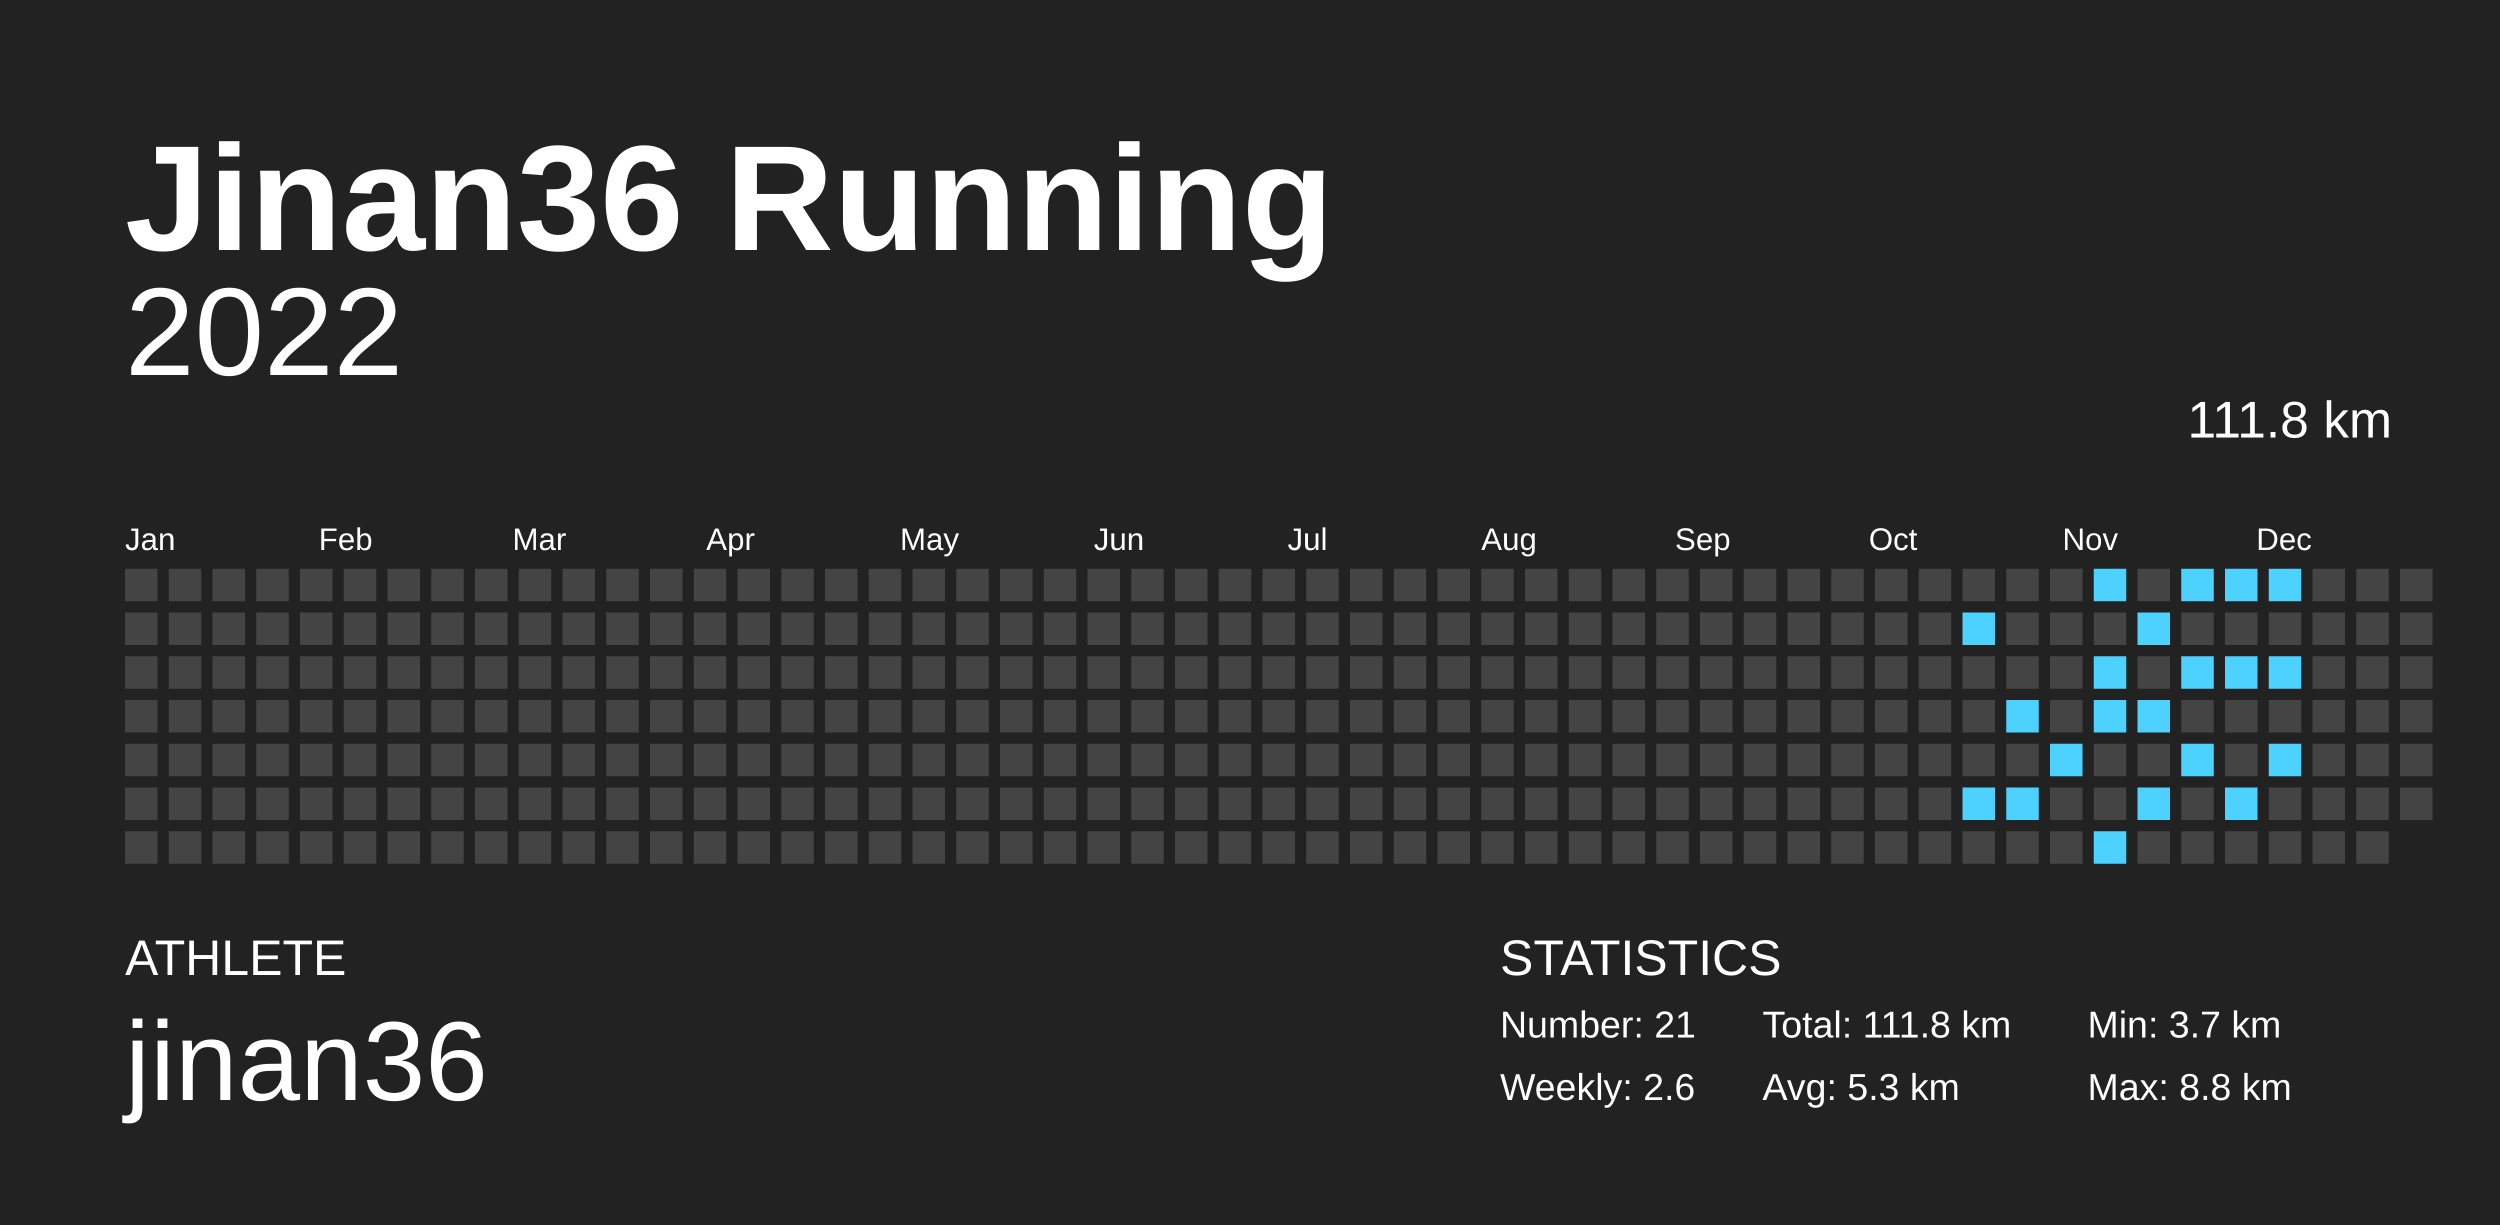
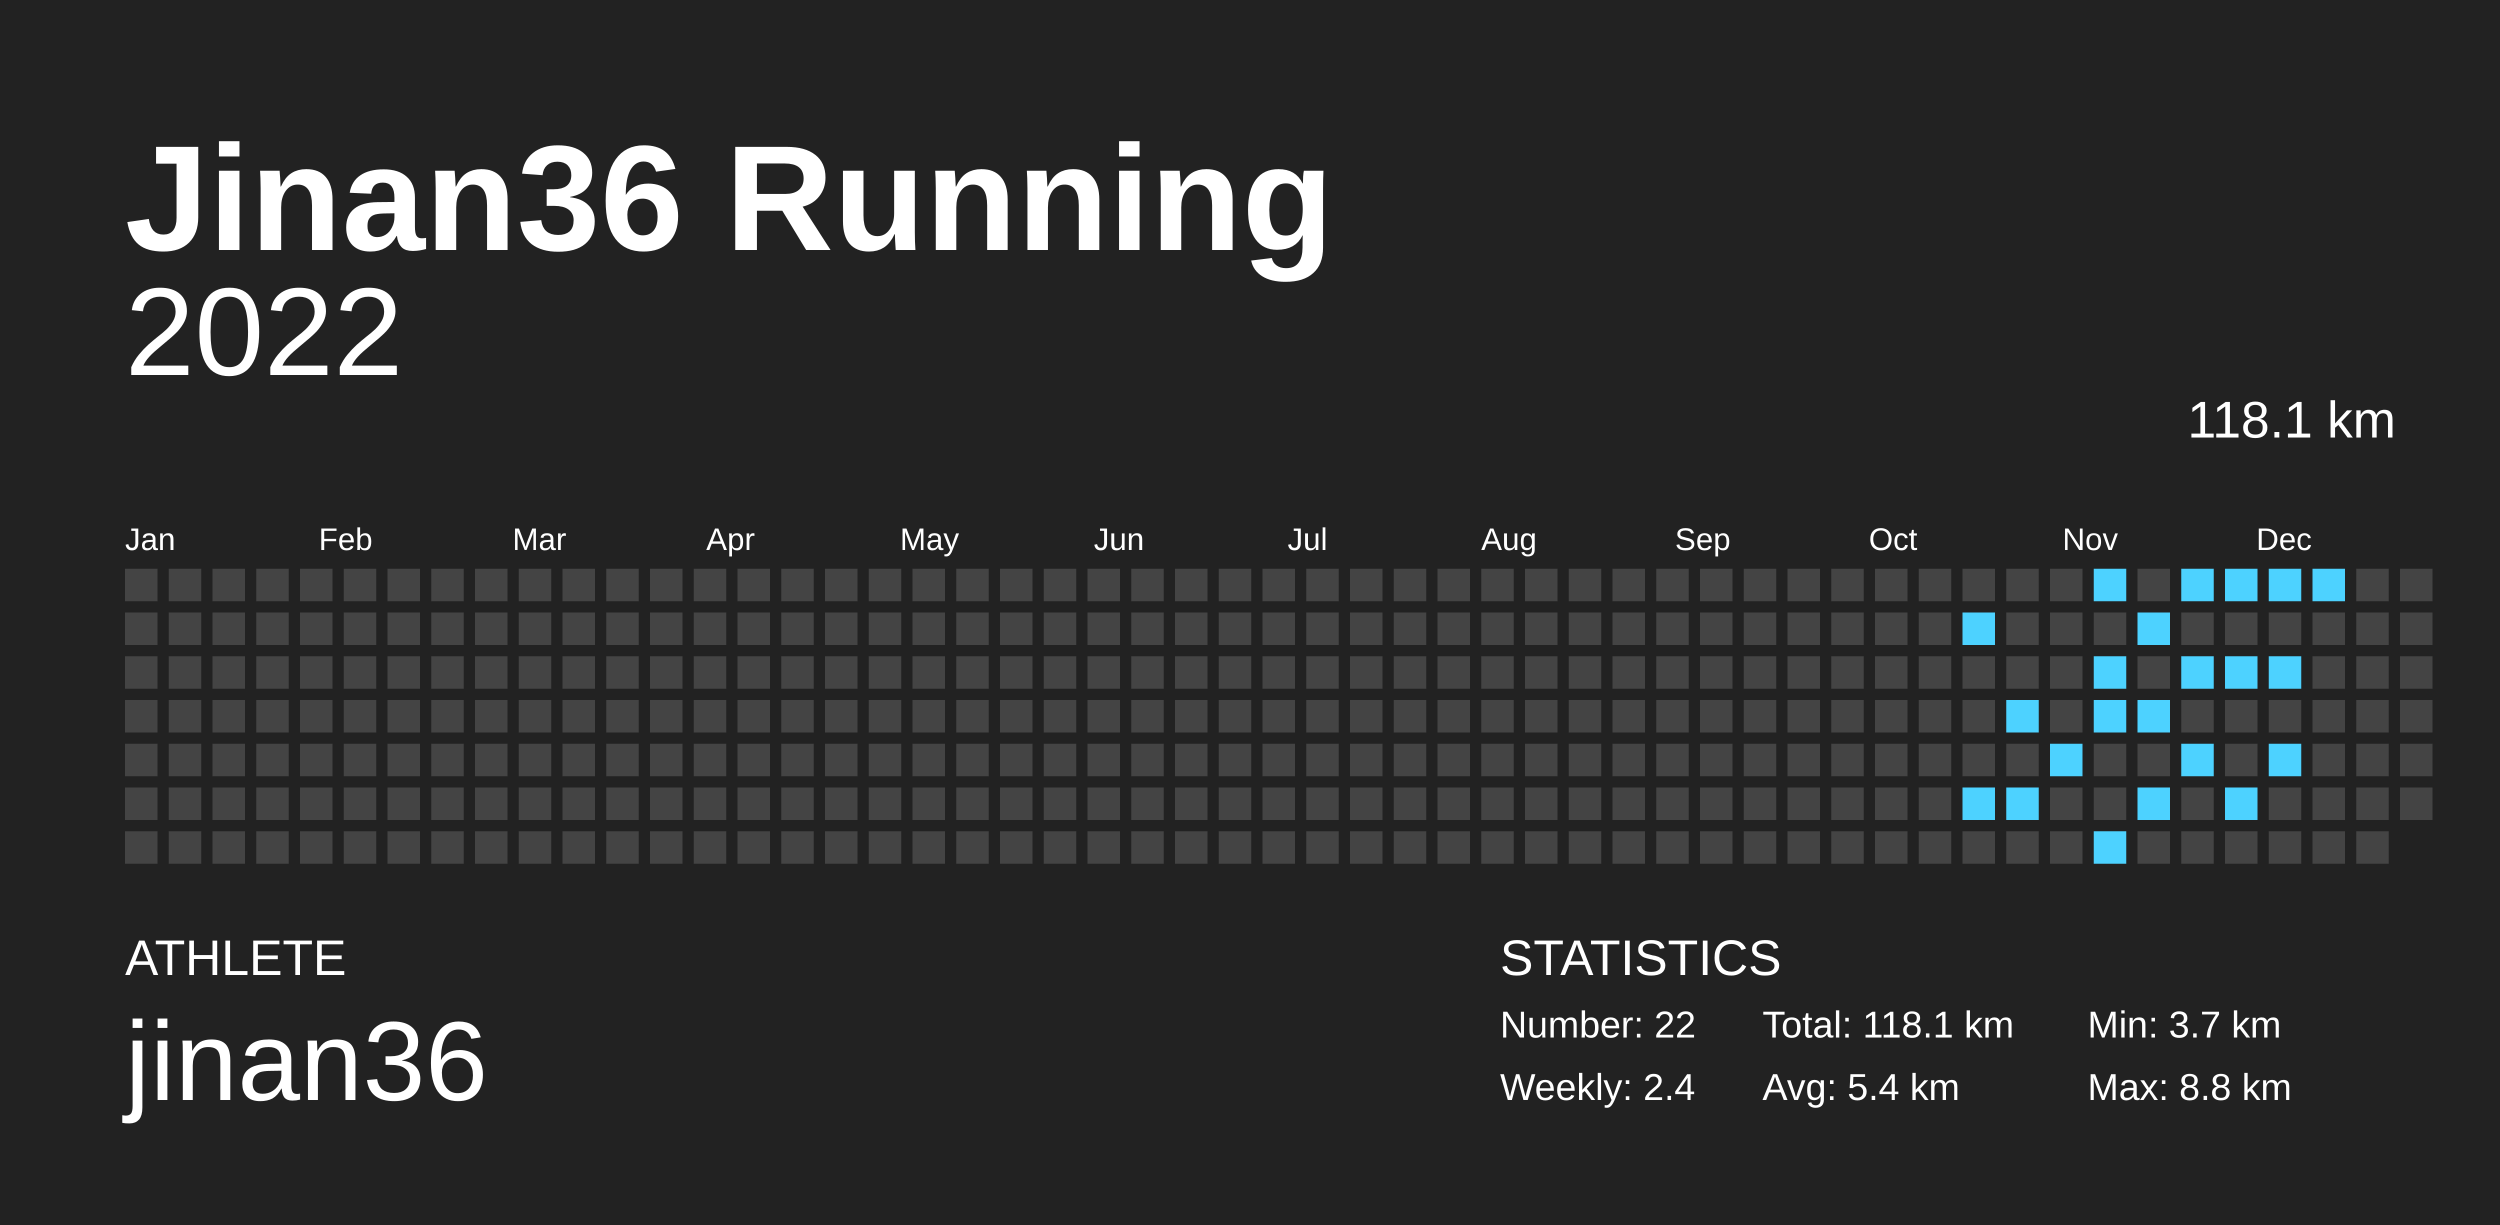
<svg xmlns="http://www.w3.org/2000/svg" baseProfile="full" height="98mm" version="1.1" viewBox="0,0,200,98" width="200mm">
  <defs />
  <rect fill="#222222" height="98" width="200" x="0" y="0" />
  <text fill="#FFFFFF" style="font-size:12px; font-family:Arial; font-weight:bold;" x="10" y="20">Jinan36 Running</text>
  <text fill="#FFFFFF" style="font-size:4px; font-family:Arial" x="10" y="78">ATHLETE</text>
  <text fill="#FFFFFF" style="font-size:9px; font-family:Arial" x="10" y="88">jinan36</text>
  <text fill="#FFFFFF" style="font-size:4px; font-family:Arial" x="120" y="78">STATISTICS</text>
-   <text fill="#FFFFFF" style="font-size:3px; font-family:Arial" x="120" y="83">Number: 21</text>
-   <text fill="#FFFFFF" style="font-size:3px; font-family:Arial" x="120" y="88">Weekly: 2.6</text>
-   <text fill="#FFFFFF" style="font-size:3px; font-family:Arial" x="141" y="83">Total: 111.8 km</text>
-   <text fill="#FFFFFF" style="font-size:3px; font-family:Arial" x="141" y="88">Avg: 5.3 km</text>
+   <text fill="#FFFFFF" style="font-size:3px; font-family:Arial" x="120" y="83">Number: 22</text>
+   <text fill="#FFFFFF" style="font-size:3px; font-family:Arial" x="120" y="88">Weekly: 2.4</text>
+   <text fill="#FFFFFF" style="font-size:3px; font-family:Arial" x="141" y="83">Total: 118.1 km</text>
+   <text fill="#FFFFFF" style="font-size:3px; font-family:Arial" x="141" y="88">Avg: 5.4 km</text>
  <text fill="#FFFFFF" style="font-size:3px; font-family:Arial" x="167" y="83">Min: 3.7 km</text>
  <text fill="#FFFFFF" style="font-size:3px; font-family:Arial" x="167" y="88">Max: 8.8 km</text>
  <text alignment-baseline="hanging" fill="#FFFFFF" style="font-size:10.0px; font-family:Arial;" x="10" y="30">2022</text>
-   <text alignment-baseline="hanging" fill="#FFFFFF" style="font-size:4.125px; font-family:Arial;" x="175" y="35">111.8 km</text>
+   <text alignment-baseline="hanging" fill="#FFFFFF" style="font-size:4.125px; font-family:Arial;" x="175" y="35">118.1 km</text>
  <text fill="#FFFFFF" style="font-size:2.5px; font-family:Arial" x="10.0" y="44">Jan</text>
  <text fill="#FFFFFF" style="font-size:2.5px; font-family:Arial" x="25.5" y="44">Feb</text>
  <text fill="#FFFFFF" style="font-size:2.5px; font-family:Arial" x="41.0" y="44">Mar</text>
  <text fill="#FFFFFF" style="font-size:2.5px; font-family:Arial" x="56.5" y="44">Apr</text>
  <text fill="#FFFFFF" style="font-size:2.5px; font-family:Arial" x="72.0" y="44">May</text>
  <text fill="#FFFFFF" style="font-size:2.5px; font-family:Arial" x="87.5" y="44">Jun</text>
  <text fill="#FFFFFF" style="font-size:2.5px; font-family:Arial" x="103.0" y="44">Jul</text>
  <text fill="#FFFFFF" style="font-size:2.5px; font-family:Arial" x="118.5" y="44">Aug</text>
  <text fill="#FFFFFF" style="font-size:2.5px; font-family:Arial" x="134.0" y="44">Sep</text>
  <text fill="#FFFFFF" style="font-size:2.5px; font-family:Arial" x="149.5" y="44">Oct</text>
  <text fill="#FFFFFF" style="font-size:2.5px; font-family:Arial" x="165.0" y="44">Nov</text>
  <text fill="#FFFFFF" style="font-size:2.5px; font-family:Arial" x="180.5" y="44">Dec</text>
  <rect fill="#444444" height="2.6" width="2.6" x="10.0" y="45.5" />
  <rect fill="#444444" height="2.6" width="2.6" x="10.0" y="49.0" />
  <rect fill="#444444" height="2.6" width="2.6" x="10.0" y="52.5" />
  <rect fill="#444444" height="2.6" width="2.6" x="10.0" y="56.0" />
  <rect fill="#444444" height="2.6" width="2.6" x="10.0" y="59.5" />
  <rect fill="#444444" height="2.6" width="2.6" x="10.0" y="63.0" />
  <rect fill="#444444" height="2.6" width="2.6" x="10.0" y="66.5" />
  <rect fill="#444444" height="2.6" width="2.6" x="13.5" y="45.5" />
  <rect fill="#444444" height="2.6" width="2.6" x="13.5" y="49.0" />
  <rect fill="#444444" height="2.6" width="2.6" x="13.5" y="52.5" />
  <rect fill="#444444" height="2.6" width="2.6" x="13.5" y="56.0" />
  <rect fill="#444444" height="2.6" width="2.6" x="13.5" y="59.5" />
  <rect fill="#444444" height="2.6" width="2.6" x="13.5" y="63.0" />
  <rect fill="#444444" height="2.6" width="2.6" x="13.5" y="66.5" />
  <rect fill="#444444" height="2.6" width="2.6" x="17.0" y="45.5" />
  <rect fill="#444444" height="2.6" width="2.6" x="17.0" y="49.0" />
  <rect fill="#444444" height="2.6" width="2.6" x="17.0" y="52.5" />
  <rect fill="#444444" height="2.6" width="2.6" x="17.0" y="56.0" />
  <rect fill="#444444" height="2.6" width="2.6" x="17.0" y="59.5" />
  <rect fill="#444444" height="2.6" width="2.6" x="17.0" y="63.0" />
  <rect fill="#444444" height="2.6" width="2.6" x="17.0" y="66.5" />
  <rect fill="#444444" height="2.6" width="2.6" x="20.5" y="45.5" />
  <rect fill="#444444" height="2.6" width="2.6" x="20.5" y="49.0" />
  <rect fill="#444444" height="2.6" width="2.6" x="20.5" y="52.5" />
  <rect fill="#444444" height="2.6" width="2.6" x="20.5" y="56.0" />
  <rect fill="#444444" height="2.6" width="2.6" x="20.5" y="59.5" />
  <rect fill="#444444" height="2.6" width="2.6" x="20.5" y="63.0" />
  <rect fill="#444444" height="2.6" width="2.6" x="20.5" y="66.5" />
  <rect fill="#444444" height="2.6" width="2.6" x="24.0" y="45.5" />
  <rect fill="#444444" height="2.6" width="2.6" x="24.0" y="49.0" />
  <rect fill="#444444" height="2.6" width="2.6" x="24.0" y="52.5" />
  <rect fill="#444444" height="2.6" width="2.6" x="24.0" y="56.0" />
  <rect fill="#444444" height="2.6" width="2.6" x="24.0" y="59.5" />
  <rect fill="#444444" height="2.6" width="2.6" x="24.0" y="63.0" />
  <rect fill="#444444" height="2.6" width="2.6" x="24.0" y="66.5" />
  <rect fill="#444444" height="2.6" width="2.6" x="27.5" y="45.5" />
  <rect fill="#444444" height="2.6" width="2.6" x="27.5" y="49.0" />
  <rect fill="#444444" height="2.6" width="2.6" x="27.5" y="52.5" />
  <rect fill="#444444" height="2.6" width="2.6" x="27.5" y="56.0" />
  <rect fill="#444444" height="2.6" width="2.6" x="27.5" y="59.5" />
  <rect fill="#444444" height="2.6" width="2.6" x="27.5" y="63.0" />
  <rect fill="#444444" height="2.6" width="2.6" x="27.5" y="66.5" />
  <rect fill="#444444" height="2.6" width="2.6" x="31.0" y="45.5" />
  <rect fill="#444444" height="2.6" width="2.6" x="31.0" y="49.0" />
  <rect fill="#444444" height="2.6" width="2.6" x="31.0" y="52.5" />
  <rect fill="#444444" height="2.6" width="2.6" x="31.0" y="56.0" />
  <rect fill="#444444" height="2.6" width="2.6" x="31.0" y="59.5" />
  <rect fill="#444444" height="2.6" width="2.6" x="31.0" y="63.0" />
  <rect fill="#444444" height="2.6" width="2.6" x="31.0" y="66.5" />
  <rect fill="#444444" height="2.6" width="2.6" x="34.5" y="45.5" />
  <rect fill="#444444" height="2.6" width="2.6" x="34.5" y="49.0" />
  <rect fill="#444444" height="2.6" width="2.6" x="34.5" y="52.5" />
  <rect fill="#444444" height="2.6" width="2.6" x="34.5" y="56.0" />
  <rect fill="#444444" height="2.6" width="2.6" x="34.5" y="59.5" />
  <rect fill="#444444" height="2.6" width="2.6" x="34.5" y="63.0" />
  <rect fill="#444444" height="2.6" width="2.6" x="34.5" y="66.5" />
  <rect fill="#444444" height="2.6" width="2.6" x="38.0" y="45.5" />
  <rect fill="#444444" height="2.6" width="2.6" x="38.0" y="49.0" />
  <rect fill="#444444" height="2.6" width="2.6" x="38.0" y="52.5" />
  <rect fill="#444444" height="2.6" width="2.6" x="38.0" y="56.0" />
  <rect fill="#444444" height="2.6" width="2.6" x="38.0" y="59.5" />
  <rect fill="#444444" height="2.6" width="2.6" x="38.0" y="63.0" />
  <rect fill="#444444" height="2.6" width="2.6" x="38.0" y="66.5" />
  <rect fill="#444444" height="2.6" width="2.6" x="41.5" y="45.5" />
  <rect fill="#444444" height="2.6" width="2.6" x="41.5" y="49.0" />
  <rect fill="#444444" height="2.6" width="2.6" x="41.5" y="52.5" />
  <rect fill="#444444" height="2.6" width="2.6" x="41.5" y="56.0" />
  <rect fill="#444444" height="2.6" width="2.6" x="41.5" y="59.5" />
  <rect fill="#444444" height="2.6" width="2.6" x="41.5" y="63.0" />
  <rect fill="#444444" height="2.6" width="2.6" x="41.5" y="66.5" />
  <rect fill="#444444" height="2.6" width="2.6" x="45.0" y="45.5" />
  <rect fill="#444444" height="2.6" width="2.6" x="45.0" y="49.0" />
  <rect fill="#444444" height="2.6" width="2.6" x="45.0" y="52.5" />
  <rect fill="#444444" height="2.6" width="2.6" x="45.0" y="56.0" />
  <rect fill="#444444" height="2.6" width="2.6" x="45.0" y="59.5" />
  <rect fill="#444444" height="2.6" width="2.6" x="45.0" y="63.0" />
  <rect fill="#444444" height="2.6" width="2.6" x="45.0" y="66.5" />
  <rect fill="#444444" height="2.6" width="2.6" x="48.5" y="45.5" />
  <rect fill="#444444" height="2.6" width="2.6" x="48.5" y="49.0" />
  <rect fill="#444444" height="2.6" width="2.6" x="48.5" y="52.5" />
  <rect fill="#444444" height="2.6" width="2.6" x="48.5" y="56.0" />
  <rect fill="#444444" height="2.6" width="2.6" x="48.5" y="59.5" />
  <rect fill="#444444" height="2.6" width="2.6" x="48.5" y="63.0" />
  <rect fill="#444444" height="2.6" width="2.6" x="48.5" y="66.5" />
  <rect fill="#444444" height="2.6" width="2.6" x="52.0" y="45.5" />
  <rect fill="#444444" height="2.6" width="2.6" x="52.0" y="49.0" />
  <rect fill="#444444" height="2.6" width="2.6" x="52.0" y="52.5" />
  <rect fill="#444444" height="2.6" width="2.6" x="52.0" y="56.0" />
  <rect fill="#444444" height="2.6" width="2.6" x="52.0" y="59.5" />
  <rect fill="#444444" height="2.6" width="2.6" x="52.0" y="63.0" />
  <rect fill="#444444" height="2.6" width="2.6" x="52.0" y="66.5" />
  <rect fill="#444444" height="2.6" width="2.6" x="55.5" y="45.5" />
  <rect fill="#444444" height="2.6" width="2.6" x="55.5" y="49.0" />
  <rect fill="#444444" height="2.6" width="2.6" x="55.5" y="52.5" />
  <rect fill="#444444" height="2.6" width="2.6" x="55.5" y="56.0" />
  <rect fill="#444444" height="2.6" width="2.6" x="55.5" y="59.5" />
  <rect fill="#444444" height="2.6" width="2.6" x="55.5" y="63.0" />
  <rect fill="#444444" height="2.6" width="2.6" x="55.5" y="66.5" />
  <rect fill="#444444" height="2.6" width="2.6" x="59.0" y="45.5" />
  <rect fill="#444444" height="2.6" width="2.6" x="59.0" y="49.0" />
  <rect fill="#444444" height="2.6" width="2.6" x="59.0" y="52.5" />
  <rect fill="#444444" height="2.6" width="2.6" x="59.0" y="56.0" />
  <rect fill="#444444" height="2.6" width="2.6" x="59.0" y="59.5" />
  <rect fill="#444444" height="2.6" width="2.6" x="59.0" y="63.0" />
  <rect fill="#444444" height="2.6" width="2.6" x="59.0" y="66.5" />
  <rect fill="#444444" height="2.6" width="2.6" x="62.5" y="45.5" />
  <rect fill="#444444" height="2.6" width="2.6" x="62.5" y="49.0" />
  <rect fill="#444444" height="2.6" width="2.6" x="62.5" y="52.5" />
  <rect fill="#444444" height="2.6" width="2.6" x="62.5" y="56.0" />
  <rect fill="#444444" height="2.6" width="2.6" x="62.5" y="59.5" />
  <rect fill="#444444" height="2.6" width="2.6" x="62.5" y="63.0" />
  <rect fill="#444444" height="2.6" width="2.6" x="62.5" y="66.5" />
  <rect fill="#444444" height="2.6" width="2.6" x="66.0" y="45.5" />
  <rect fill="#444444" height="2.6" width="2.6" x="66.0" y="49.0" />
  <rect fill="#444444" height="2.6" width="2.6" x="66.0" y="52.5" />
  <rect fill="#444444" height="2.6" width="2.6" x="66.0" y="56.0" />
  <rect fill="#444444" height="2.6" width="2.6" x="66.0" y="59.5" />
  <rect fill="#444444" height="2.6" width="2.6" x="66.0" y="63.0" />
  <rect fill="#444444" height="2.6" width="2.6" x="66.0" y="66.5" />
  <rect fill="#444444" height="2.6" width="2.6" x="69.5" y="45.5" />
  <rect fill="#444444" height="2.6" width="2.6" x="69.5" y="49.0" />
  <rect fill="#444444" height="2.6" width="2.6" x="69.5" y="52.5" />
  <rect fill="#444444" height="2.6" width="2.6" x="69.5" y="56.0" />
  <rect fill="#444444" height="2.6" width="2.6" x="69.5" y="59.5" />
  <rect fill="#444444" height="2.6" width="2.6" x="69.5" y="63.0" />
  <rect fill="#444444" height="2.6" width="2.6" x="69.5" y="66.5" />
  <rect fill="#444444" height="2.6" width="2.6" x="73.0" y="45.5" />
  <rect fill="#444444" height="2.6" width="2.6" x="73.0" y="49.0" />
  <rect fill="#444444" height="2.6" width="2.6" x="73.0" y="52.5" />
  <rect fill="#444444" height="2.6" width="2.6" x="73.0" y="56.0" />
  <rect fill="#444444" height="2.6" width="2.6" x="73.0" y="59.5" />
  <rect fill="#444444" height="2.6" width="2.6" x="73.0" y="63.0" />
  <rect fill="#444444" height="2.6" width="2.6" x="73.0" y="66.5" />
  <rect fill="#444444" height="2.6" width="2.6" x="76.5" y="45.5" />
  <rect fill="#444444" height="2.6" width="2.6" x="76.5" y="49.0" />
  <rect fill="#444444" height="2.6" width="2.6" x="76.5" y="52.5" />
  <rect fill="#444444" height="2.6" width="2.6" x="76.5" y="56.0" />
  <rect fill="#444444" height="2.6" width="2.6" x="76.5" y="59.5" />
  <rect fill="#444444" height="2.6" width="2.6" x="76.5" y="63.0" />
  <rect fill="#444444" height="2.6" width="2.6" x="76.5" y="66.5" />
  <rect fill="#444444" height="2.6" width="2.6" x="80.0" y="45.5" />
  <rect fill="#444444" height="2.6" width="2.6" x="80.0" y="49.0" />
  <rect fill="#444444" height="2.6" width="2.6" x="80.0" y="52.5" />
  <rect fill="#444444" height="2.6" width="2.6" x="80.0" y="56.0" />
  <rect fill="#444444" height="2.6" width="2.6" x="80.0" y="59.5" />
  <rect fill="#444444" height="2.6" width="2.6" x="80.0" y="63.0" />
  <rect fill="#444444" height="2.6" width="2.6" x="80.0" y="66.5" />
  <rect fill="#444444" height="2.6" width="2.6" x="83.5" y="45.5" />
  <rect fill="#444444" height="2.6" width="2.6" x="83.5" y="49.0" />
  <rect fill="#444444" height="2.6" width="2.6" x="83.5" y="52.5" />
  <rect fill="#444444" height="2.6" width="2.6" x="83.5" y="56.0" />
  <rect fill="#444444" height="2.6" width="2.6" x="83.5" y="59.5" />
  <rect fill="#444444" height="2.6" width="2.6" x="83.5" y="63.0" />
  <rect fill="#444444" height="2.6" width="2.6" x="83.5" y="66.5" />
  <rect fill="#444444" height="2.6" width="2.6" x="87.0" y="45.5" />
  <rect fill="#444444" height="2.6" width="2.6" x="87.0" y="49.0" />
  <rect fill="#444444" height="2.6" width="2.6" x="87.0" y="52.5" />
  <rect fill="#444444" height="2.6" width="2.6" x="87.0" y="56.0" />
  <rect fill="#444444" height="2.6" width="2.6" x="87.0" y="59.5" />
  <rect fill="#444444" height="2.6" width="2.6" x="87.0" y="63.0" />
  <rect fill="#444444" height="2.6" width="2.6" x="87.0" y="66.5" />
  <rect fill="#444444" height="2.6" width="2.6" x="90.5" y="45.5" />
  <rect fill="#444444" height="2.6" width="2.6" x="90.5" y="49.0" />
  <rect fill="#444444" height="2.6" width="2.6" x="90.5" y="52.5" />
  <rect fill="#444444" height="2.6" width="2.6" x="90.5" y="56.0" />
  <rect fill="#444444" height="2.6" width="2.6" x="90.5" y="59.5" />
  <rect fill="#444444" height="2.6" width="2.6" x="90.5" y="63.0" />
  <rect fill="#444444" height="2.6" width="2.6" x="90.5" y="66.5" />
  <rect fill="#444444" height="2.6" width="2.6" x="94.0" y="45.5" />
  <rect fill="#444444" height="2.6" width="2.6" x="94.0" y="49.0" />
  <rect fill="#444444" height="2.6" width="2.6" x="94.0" y="52.5" />
  <rect fill="#444444" height="2.6" width="2.6" x="94.0" y="56.0" />
  <rect fill="#444444" height="2.6" width="2.6" x="94.0" y="59.5" />
  <rect fill="#444444" height="2.6" width="2.6" x="94.0" y="63.0" />
  <rect fill="#444444" height="2.6" width="2.6" x="94.0" y="66.5" />
  <rect fill="#444444" height="2.6" width="2.6" x="97.5" y="45.5" />
  <rect fill="#444444" height="2.6" width="2.6" x="97.5" y="49.0" />
  <rect fill="#444444" height="2.6" width="2.6" x="97.5" y="52.5" />
  <rect fill="#444444" height="2.6" width="2.6" x="97.5" y="56.0" />
  <rect fill="#444444" height="2.6" width="2.6" x="97.5" y="59.5" />
  <rect fill="#444444" height="2.6" width="2.6" x="97.5" y="63.0" />
  <rect fill="#444444" height="2.6" width="2.6" x="97.5" y="66.5" />
  <rect fill="#444444" height="2.6" width="2.6" x="101.0" y="45.5" />
  <rect fill="#444444" height="2.6" width="2.6" x="101.0" y="49.0" />
  <rect fill="#444444" height="2.6" width="2.6" x="101.0" y="52.5" />
  <rect fill="#444444" height="2.6" width="2.6" x="101.0" y="56.0" />
  <rect fill="#444444" height="2.6" width="2.6" x="101.0" y="59.5" />
  <rect fill="#444444" height="2.6" width="2.6" x="101.0" y="63.0" />
  <rect fill="#444444" height="2.6" width="2.6" x="101.0" y="66.5" />
  <rect fill="#444444" height="2.6" width="2.6" x="104.5" y="45.5" />
  <rect fill="#444444" height="2.6" width="2.6" x="104.5" y="49.0" />
  <rect fill="#444444" height="2.6" width="2.6" x="104.5" y="52.5" />
  <rect fill="#444444" height="2.6" width="2.6" x="104.5" y="56.0" />
  <rect fill="#444444" height="2.6" width="2.6" x="104.5" y="59.5" />
  <rect fill="#444444" height="2.6" width="2.6" x="104.5" y="63.0" />
  <rect fill="#444444" height="2.6" width="2.6" x="104.5" y="66.5" />
  <rect fill="#444444" height="2.6" width="2.6" x="108.0" y="45.5" />
  <rect fill="#444444" height="2.6" width="2.6" x="108.0" y="49.0" />
  <rect fill="#444444" height="2.6" width="2.6" x="108.0" y="52.5" />
  <rect fill="#444444" height="2.6" width="2.6" x="108.0" y="56.0" />
  <rect fill="#444444" height="2.6" width="2.6" x="108.0" y="59.5" />
  <rect fill="#444444" height="2.6" width="2.6" x="108.0" y="63.0" />
  <rect fill="#444444" height="2.6" width="2.6" x="108.0" y="66.5" />
  <rect fill="#444444" height="2.6" width="2.6" x="111.5" y="45.5" />
  <rect fill="#444444" height="2.6" width="2.6" x="111.5" y="49.0" />
  <rect fill="#444444" height="2.6" width="2.6" x="111.5" y="52.5" />
  <rect fill="#444444" height="2.6" width="2.6" x="111.5" y="56.0" />
  <rect fill="#444444" height="2.6" width="2.6" x="111.5" y="59.5" />
  <rect fill="#444444" height="2.6" width="2.6" x="111.5" y="63.0" />
  <rect fill="#444444" height="2.6" width="2.6" x="111.5" y="66.5" />
  <rect fill="#444444" height="2.6" width="2.6" x="115.0" y="45.5" />
  <rect fill="#444444" height="2.6" width="2.6" x="115.0" y="49.0" />
  <rect fill="#444444" height="2.6" width="2.6" x="115.0" y="52.5" />
  <rect fill="#444444" height="2.6" width="2.6" x="115.0" y="56.0" />
  <rect fill="#444444" height="2.6" width="2.6" x="115.0" y="59.5" />
  <rect fill="#444444" height="2.6" width="2.6" x="115.0" y="63.0" />
  <rect fill="#444444" height="2.6" width="2.6" x="115.0" y="66.5" />
  <rect fill="#444444" height="2.6" width="2.6" x="118.5" y="45.5" />
  <rect fill="#444444" height="2.6" width="2.6" x="118.5" y="49.0" />
  <rect fill="#444444" height="2.6" width="2.6" x="118.5" y="52.5" />
  <rect fill="#444444" height="2.6" width="2.6" x="118.5" y="56.0" />
  <rect fill="#444444" height="2.6" width="2.6" x="118.5" y="59.5" />
  <rect fill="#444444" height="2.6" width="2.6" x="118.5" y="63.0" />
  <rect fill="#444444" height="2.6" width="2.6" x="118.5" y="66.5" />
  <rect fill="#444444" height="2.6" width="2.6" x="122.0" y="45.5" />
  <rect fill="#444444" height="2.6" width="2.6" x="122.0" y="49.0" />
  <rect fill="#444444" height="2.6" width="2.6" x="122.0" y="52.5" />
  <rect fill="#444444" height="2.6" width="2.6" x="122.0" y="56.0" />
  <rect fill="#444444" height="2.6" width="2.6" x="122.0" y="59.5" />
  <rect fill="#444444" height="2.6" width="2.6" x="122.0" y="63.0" />
  <rect fill="#444444" height="2.6" width="2.6" x="122.0" y="66.5" />
  <rect fill="#444444" height="2.6" width="2.6" x="125.5" y="45.5" />
  <rect fill="#444444" height="2.6" width="2.6" x="125.5" y="49.0" />
  <rect fill="#444444" height="2.6" width="2.6" x="125.5" y="52.5" />
  <rect fill="#444444" height="2.6" width="2.6" x="125.5" y="56.0" />
  <rect fill="#444444" height="2.6" width="2.6" x="125.5" y="59.5" />
  <rect fill="#444444" height="2.6" width="2.6" x="125.5" y="63.0" />
  <rect fill="#444444" height="2.6" width="2.6" x="125.5" y="66.5" />
  <rect fill="#444444" height="2.6" width="2.6" x="129.0" y="45.5" />
  <rect fill="#444444" height="2.6" width="2.6" x="129.0" y="49.0" />
  <rect fill="#444444" height="2.6" width="2.6" x="129.0" y="52.5" />
  <rect fill="#444444" height="2.6" width="2.6" x="129.0" y="56.0" />
  <rect fill="#444444" height="2.6" width="2.6" x="129.0" y="59.5" />
  <rect fill="#444444" height="2.6" width="2.6" x="129.0" y="63.0" />
  <rect fill="#444444" height="2.6" width="2.6" x="129.0" y="66.5" />
  <rect fill="#444444" height="2.6" width="2.6" x="132.5" y="45.5" />
  <rect fill="#444444" height="2.6" width="2.6" x="132.5" y="49.0" />
  <rect fill="#444444" height="2.6" width="2.6" x="132.5" y="52.5" />
  <rect fill="#444444" height="2.6" width="2.6" x="132.5" y="56.0" />
  <rect fill="#444444" height="2.6" width="2.6" x="132.5" y="59.5" />
  <rect fill="#444444" height="2.6" width="2.6" x="132.5" y="63.0" />
  <rect fill="#444444" height="2.6" width="2.6" x="132.5" y="66.5" />
  <rect fill="#444444" height="2.6" width="2.6" x="136.0" y="45.5" />
  <rect fill="#444444" height="2.6" width="2.6" x="136.0" y="49.0" />
  <rect fill="#444444" height="2.6" width="2.6" x="136.0" y="52.5" />
  <rect fill="#444444" height="2.6" width="2.6" x="136.0" y="56.0" />
  <rect fill="#444444" height="2.6" width="2.6" x="136.0" y="59.5" />
  <rect fill="#444444" height="2.6" width="2.6" x="136.0" y="63.0" />
  <rect fill="#444444" height="2.6" width="2.6" x="136.0" y="66.5" />
  <rect fill="#444444" height="2.6" width="2.6" x="139.5" y="45.5" />
  <rect fill="#444444" height="2.6" width="2.6" x="139.5" y="49.0" />
  <rect fill="#444444" height="2.6" width="2.6" x="139.5" y="52.5" />
  <rect fill="#444444" height="2.6" width="2.6" x="139.5" y="56.0" />
  <rect fill="#444444" height="2.6" width="2.6" x="139.5" y="59.5" />
  <rect fill="#444444" height="2.6" width="2.6" x="139.5" y="63.0" />
  <rect fill="#444444" height="2.6" width="2.6" x="139.5" y="66.5" />
  <rect fill="#444444" height="2.6" width="2.6" x="143.0" y="45.5" />
  <rect fill="#444444" height="2.6" width="2.6" x="143.0" y="49.0" />
  <rect fill="#444444" height="2.6" width="2.6" x="143.0" y="52.5" />
  <rect fill="#444444" height="2.6" width="2.6" x="143.0" y="56.0" />
  <rect fill="#444444" height="2.6" width="2.6" x="143.0" y="59.5" />
  <rect fill="#444444" height="2.6" width="2.6" x="143.0" y="63.0" />
  <rect fill="#444444" height="2.6" width="2.6" x="143.0" y="66.5" />
  <rect fill="#444444" height="2.6" width="2.6" x="146.5" y="45.5" />
  <rect fill="#444444" height="2.6" width="2.6" x="146.5" y="49.0" />
  <rect fill="#444444" height="2.6" width="2.6" x="146.5" y="52.5" />
  <rect fill="#444444" height="2.6" width="2.6" x="146.5" y="56.0" />
  <rect fill="#444444" height="2.6" width="2.6" x="146.5" y="59.5" />
  <rect fill="#444444" height="2.6" width="2.6" x="146.5" y="63.0" />
  <rect fill="#444444" height="2.6" width="2.6" x="146.5" y="66.5" />
  <rect fill="#444444" height="2.6" width="2.6" x="150.0" y="45.5" />
  <rect fill="#444444" height="2.6" width="2.6" x="150.0" y="49.0" />
  <rect fill="#444444" height="2.6" width="2.6" x="150.0" y="52.5" />
  <rect fill="#444444" height="2.6" width="2.6" x="150.0" y="56.0" />
  <rect fill="#444444" height="2.6" width="2.6" x="150.0" y="59.5" />
  <rect fill="#444444" height="2.6" width="2.6" x="150.0" y="63.0" />
  <rect fill="#444444" height="2.6" width="2.6" x="150.0" y="66.5" />
  <rect fill="#444444" height="2.6" width="2.6" x="153.5" y="45.5" />
  <rect fill="#444444" height="2.6" width="2.6" x="153.5" y="49.0" />
  <rect fill="#444444" height="2.6" width="2.6" x="153.5" y="52.5" />
  <rect fill="#444444" height="2.6" width="2.6" x="153.5" y="56.0" />
  <rect fill="#444444" height="2.6" width="2.6" x="153.5" y="59.5" />
  <rect fill="#444444" height="2.6" width="2.6" x="153.5" y="63.0" />
  <rect fill="#444444" height="2.6" width="2.6" x="153.5" y="66.5" />
  <rect fill="#444444" height="2.6" width="2.6" x="157.0" y="45.5" />
  <rect fill="#4dd2ff" height="2.6" width="2.6" x="157.0" y="49.0" />
  <rect fill="#444444" height="2.6" width="2.6" x="157.0" y="52.5" />
  <rect fill="#444444" height="2.6" width="2.6" x="157.0" y="56.0" />
  <rect fill="#444444" height="2.6" width="2.6" x="157.0" y="59.5" />
  <rect fill="#4dd2ff" height="2.6" width="2.6" x="157.0" y="63.0" />
  <rect fill="#444444" height="2.6" width="2.6" x="157.0" y="66.5" />
  <rect fill="#444444" height="2.6" width="2.6" x="160.5" y="45.5" />
  <rect fill="#444444" height="2.6" width="2.6" x="160.5" y="49.0" />
  <rect fill="#444444" height="2.6" width="2.6" x="160.5" y="52.5" />
  <rect fill="#4dd2ff" height="2.6" width="2.6" x="160.5" y="56.0" />
  <rect fill="#444444" height="2.6" width="2.6" x="160.5" y="59.5" />
  <rect fill="#4dd2ff" height="2.6" width="2.6" x="160.5" y="63.0" />
  <rect fill="#444444" height="2.6" width="2.6" x="160.5" y="66.5" />
  <rect fill="#444444" height="2.6" width="2.6" x="164.0" y="45.5" />
  <rect fill="#444444" height="2.6" width="2.6" x="164.0" y="49.0" />
  <rect fill="#444444" height="2.6" width="2.6" x="164.0" y="52.5" />
  <rect fill="#444444" height="2.6" width="2.6" x="164.0" y="56.0" />
  <rect fill="#4dd2ff" height="2.6" width="2.6" x="164.0" y="59.5" />
  <rect fill="#444444" height="2.6" width="2.6" x="164.0" y="63.0" />
  <rect fill="#444444" height="2.6" width="2.6" x="164.0" y="66.5" />
  <rect fill="#4dd2ff" height="2.6" width="2.6" x="167.5" y="45.5" />
  <rect fill="#444444" height="2.6" width="2.6" x="167.5" y="49.0" />
  <rect fill="#4dd2ff" height="2.6" width="2.6" x="167.5" y="52.5" />
  <rect fill="#4dd2ff" height="2.6" width="2.6" x="167.5" y="56.0" />
  <rect fill="#444444" height="2.6" width="2.6" x="167.5" y="59.5" />
  <rect fill="#444444" height="2.6" width="2.6" x="167.5" y="63.0" />
  <rect fill="#4dd2ff" height="2.6" width="2.6" x="167.5" y="66.5" />
  <rect fill="#444444" height="2.6" width="2.6" x="171.0" y="45.5" />
  <rect fill="#4dd2ff" height="2.6" width="2.6" x="171.0" y="49.0" />
  <rect fill="#444444" height="2.6" width="2.6" x="171.0" y="52.5" />
  <rect fill="#4dd2ff" height="2.6" width="2.6" x="171.0" y="56.0" />
  <rect fill="#444444" height="2.6" width="2.6" x="171.0" y="59.5" />
  <rect fill="#4dd2ff" height="2.6" width="2.6" x="171.0" y="63.0" />
  <rect fill="#444444" height="2.6" width="2.6" x="171.0" y="66.5" />
  <rect fill="#4dd2ff" height="2.6" width="2.6" x="174.5" y="45.5" />
  <rect fill="#444444" height="2.6" width="2.6" x="174.5" y="49.0" />
  <rect fill="#4dd2ff" height="2.6" width="2.6" x="174.5" y="52.5" />
  <rect fill="#444444" height="2.6" width="2.6" x="174.5" y="56.0" />
  <rect fill="#4dd2ff" height="2.6" width="2.6" x="174.5" y="59.5" />
  <rect fill="#444444" height="2.6" width="2.6" x="174.5" y="63.0" />
  <rect fill="#444444" height="2.6" width="2.6" x="174.5" y="66.5" />
  <rect fill="#4dd2ff" height="2.6" width="2.6" x="178.0" y="45.5" />
  <rect fill="#444444" height="2.6" width="2.6" x="178.0" y="49.0" />
  <rect fill="#4dd2ff" height="2.6" width="2.6" x="178.0" y="52.5" />
  <rect fill="#444444" height="2.6" width="2.6" x="178.0" y="56.0" />
  <rect fill="#444444" height="2.6" width="2.6" x="178.0" y="59.5" />
  <rect fill="#4dd2ff" height="2.6" width="2.6" x="178.0" y="63.0" />
  <rect fill="#444444" height="2.6" width="2.6" x="178.0" y="66.5" />
  <rect fill="#4dd2ff" height="2.6" width="2.6" x="181.5" y="45.5" />
  <rect fill="#444444" height="2.6" width="2.6" x="181.5" y="49.0" />
  <rect fill="#4dd2ff" height="2.6" width="2.6" x="181.5" y="52.5" />
  <rect fill="#444444" height="2.6" width="2.6" x="181.5" y="56.0" />
  <rect fill="#4dd2ff" height="2.6" width="2.6" x="181.5" y="59.5" />
  <rect fill="#444444" height="2.6" width="2.6" x="181.5" y="63.0" />
  <rect fill="#444444" height="2.6" width="2.6" x="181.5" y="66.5" />
-   <rect fill="#444444" height="2.6" width="2.6" x="185.0" y="45.5" />
+   <rect fill="#4dd2ff" height="2.6" width="2.6" x="185.0" y="45.5" />
  <rect fill="#444444" height="2.6" width="2.6" x="185.0" y="49.0" />
  <rect fill="#444444" height="2.6" width="2.6" x="185.0" y="52.5" />
  <rect fill="#444444" height="2.6" width="2.6" x="185.0" y="56.0" />
  <rect fill="#444444" height="2.6" width="2.6" x="185.0" y="59.5" />
  <rect fill="#444444" height="2.6" width="2.6" x="185.0" y="63.0" />
  <rect fill="#444444" height="2.6" width="2.6" x="185.0" y="66.5" />
  <rect fill="#444444" height="2.6" width="2.6" x="188.5" y="45.5" />
  <rect fill="#444444" height="2.6" width="2.6" x="188.5" y="49.0" />
  <rect fill="#444444" height="2.6" width="2.6" x="188.5" y="52.5" />
  <rect fill="#444444" height="2.6" width="2.6" x="188.5" y="56.0" />
  <rect fill="#444444" height="2.6" width="2.6" x="188.5" y="59.5" />
  <rect fill="#444444" height="2.6" width="2.6" x="188.5" y="63.0" />
  <rect fill="#444444" height="2.6" width="2.6" x="188.5" y="66.5" />
  <rect fill="#444444" height="2.6" width="2.6" x="192.0" y="45.5" />
  <rect fill="#444444" height="2.6" width="2.6" x="192.0" y="49.0" />
  <rect fill="#444444" height="2.6" width="2.6" x="192.0" y="52.5" />
  <rect fill="#444444" height="2.6" width="2.6" x="192.0" y="56.0" />
  <rect fill="#444444" height="2.6" width="2.6" x="192.0" y="59.5" />
  <rect fill="#444444" height="2.6" width="2.6" x="192.0" y="63.0" />
</svg>
